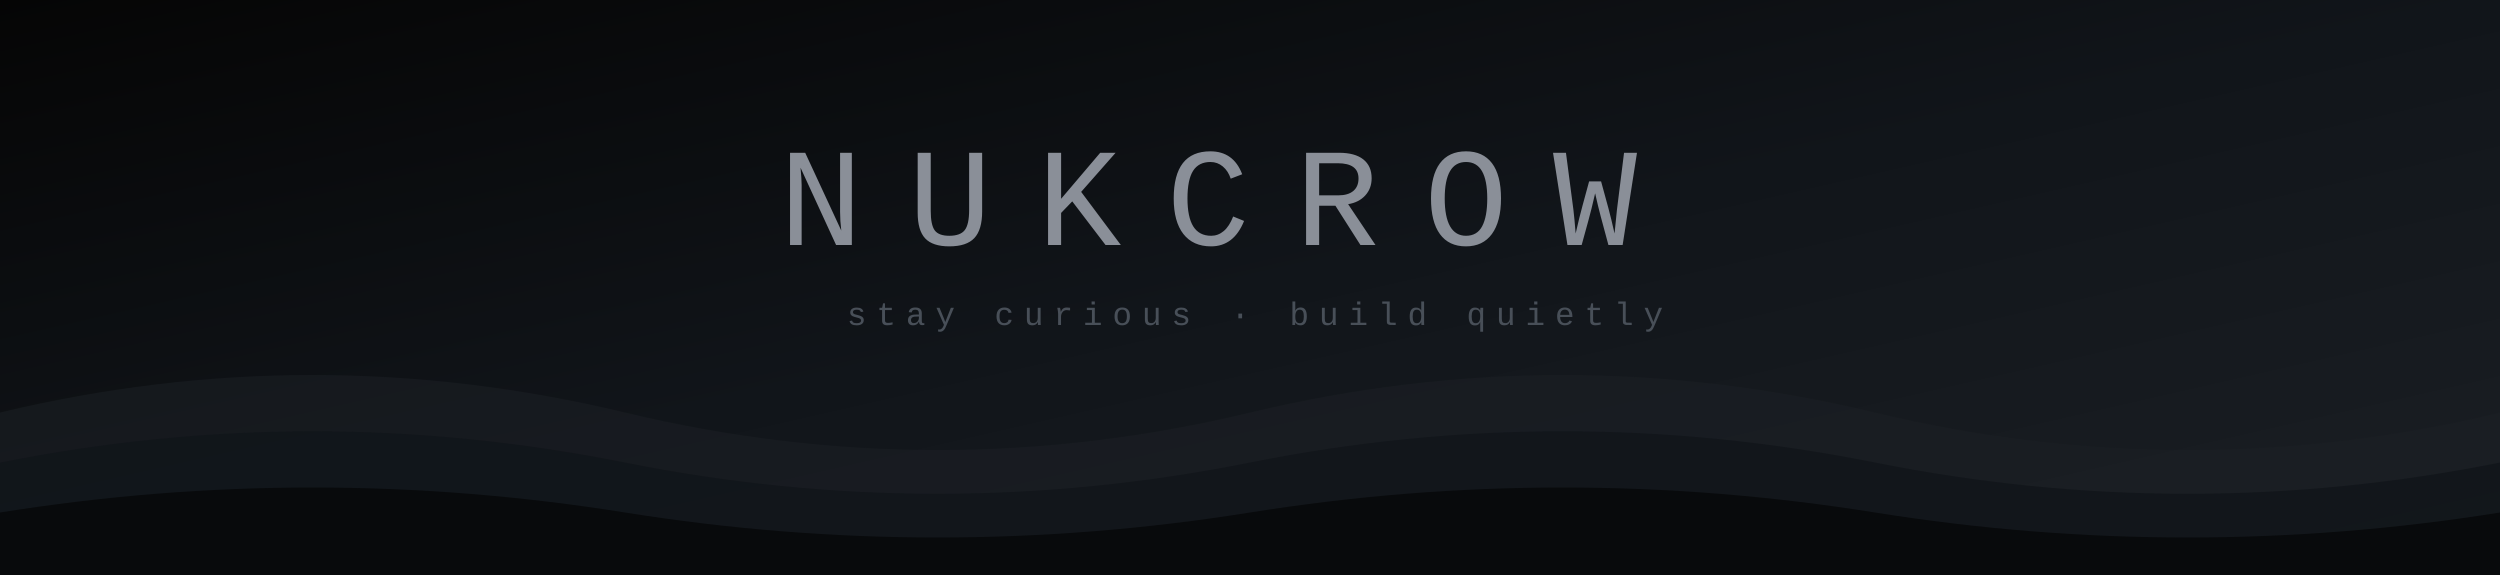
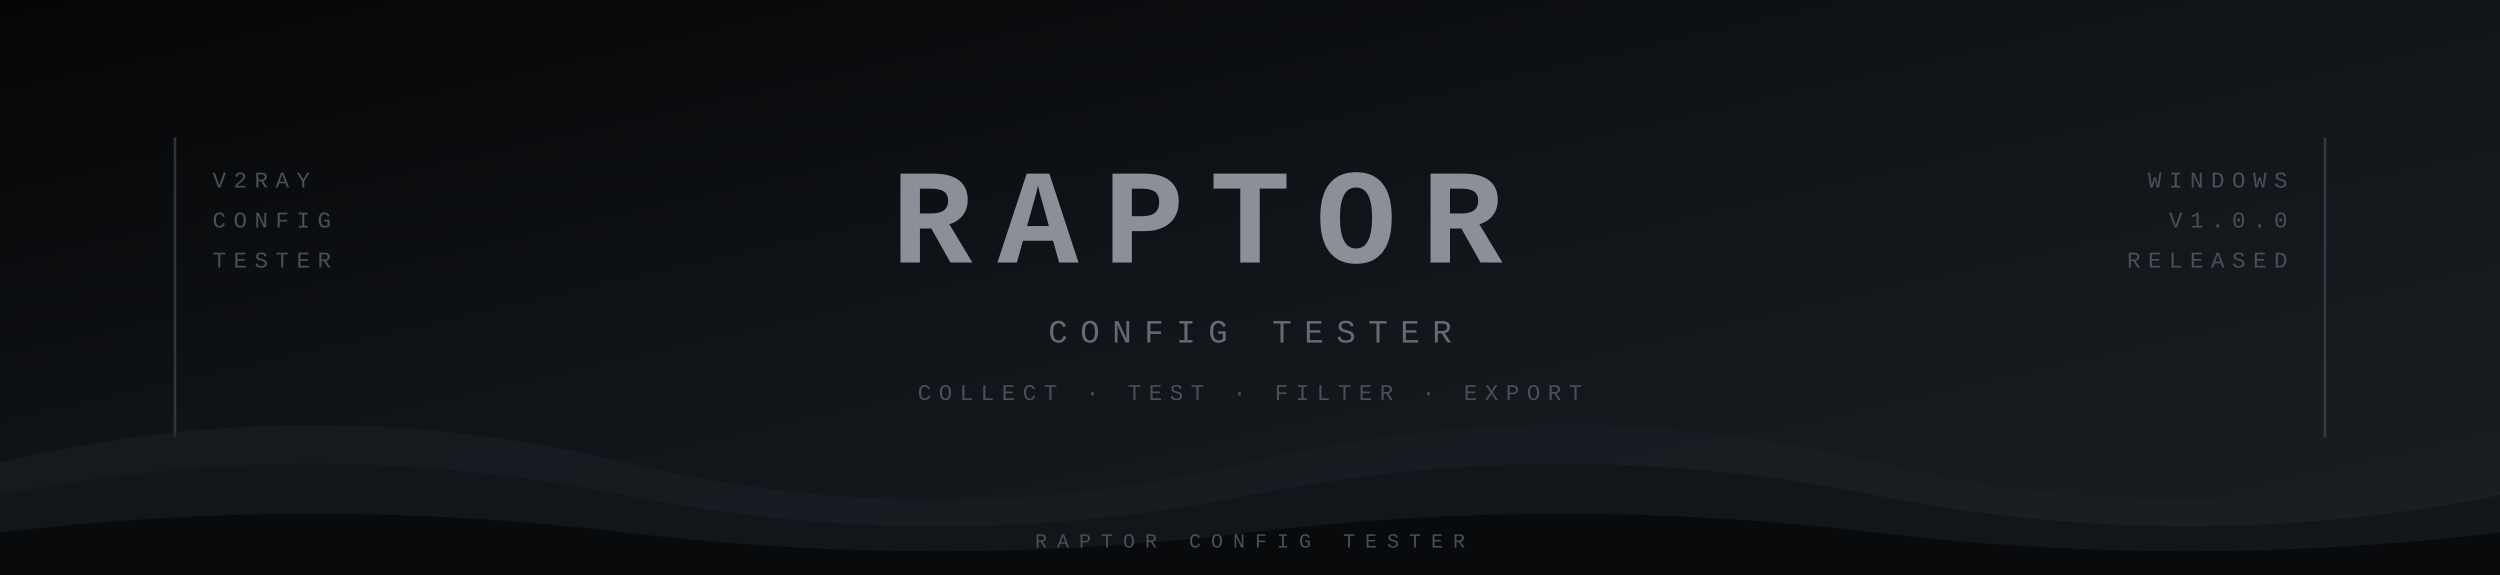
<svg xmlns="http://www.w3.org/2000/svg" viewBox="0 0 1000 230" width="1000" height="230">
  <defs>
    <linearGradient id="bg" x1="0" y1="0" x2="1" y2="1">
      <stop offset="0" stop-color="#050505" />
      <stop offset="0.5" stop-color="#11151a" />
      <stop offset="1" stop-color="#1b1f24" />
    </linearGradient>
+     <linearGradient id="line" x1="0" y1="0" x2="1" y2="0">
+       <stop offset="0" stop-color="#484F58" stop-opacity="0" />
+       <stop offset="0.5" stop-color="#8A8F98" />
+       <stop offset="1" stop-color="#484F58" stop-opacity="0" />
+     </linearGradient>
  </defs>
  <rect width="1000" height="230" fill="url(#bg)" />
-   <text x="509" y="98" text-anchor="middle" font-family="'Fira Code', 'Courier New', monospace" font-size="56" letter-spacing="18" fill="#8A8F98">NUKCROW
+   <path d="M70 55 V175 M930 55 V175" stroke="#484F58" stroke-width="1" opacity="0.6" />
+   <path d="M100 178 H900" stroke="url(#line)" stroke-width="1" />
+   <g fill="#484F58" font-family="Courier New, monospace" font-size="9" letter-spacing="3">
+     <text x="85" y="75">V2RAY</text>
+     <text x="85" y="91">CONFIG</text>
+     <text x="85" y="107">TESTER</text>
+     <text x="915" y="75" text-anchor="end">WINDOWS</text>
+     <text x="915" y="91" text-anchor="end">V1.0.0</text>
+     <text x="915" y="107" text-anchor="end">RELEASED</text>
+   </g>
+   <text x="500" y="105" text-anchor="middle" font-family="Fira Code, Courier New, monospace" font-size="54" font-weight="bold" letter-spacing="10" fill="#8A8F98">
+     RAPTOR
    <animate attributeName="opacity" values="0.75;1;0.75" dur="4s" repeatCount="indefinite" />
  </text>
-   <text x="502" y="130" text-anchor="middle" font-family="'Fira Code', 'Courier New', monospace" font-size="13" letter-spacing="4" fill="#484F58">stay curious · build quietly</text>
-   <path fill="#1b1f24" opacity="0.55" d="M0 165 Q125 135 250 165 T500 165 T750 165 T1000 165 T1250 165 T1500 165 L1500 230 L0 230 Z">
+   <text x="500" y="137" text-anchor="middle" font-family="Fira Code, Courier New, monospace" font-size="13" letter-spacing="5" fill="#626A73">
+     CONFIG TESTER
+   </text>
+   <text x="500" y="160" text-anchor="middle" font-family="Courier New, monospace" font-size="9" letter-spacing="3" fill="#484F58">
+     COLLECT · TEST · FILTER · EXPORT
+   </text>
+   <path fill="#1b1f24" opacity="0.55" d="M0 185 Q125 155 250 185 T500 185 T750 185 T1000 185 T1250 185 T1500 185 L1500 230 L0 230 Z">
    <animateTransform attributeName="transform" type="translate" from="0 0" to="-500 0" dur="14s" repeatCount="indefinite" />
  </path>
-   <path fill="#11151a" opacity="0.85" d="M0 185 Q125 160 250 185 T500 185 T750 185 T1000 185 T1250 185 T1500 185 L1500 230 L0 230 Z">
+   <path fill="#11151a" opacity="0.85" d="M0 198 Q125 173 250 198 T500 198 T750 198 T1000 198 T1250 198 T1500 198 L1500 230 L0 230 Z">
    <animateTransform attributeName="transform" type="translate" from="-500 0" to="0 0" dur="10s" repeatCount="indefinite" />
  </path>
-   <path fill="#080a0c" d="M0 205 Q125 185 250 205 T500 205 T750 205 T1000 205 T1250 205 T1500 205 L1500 230 L0 230 Z">
+   <path fill="#080a0c" d="M0 213 Q125 198 250 213 T500 213 T750 213 T1000 213 T1250 213 T1500 213 L1500 230 L0 230 Z">
    <animateTransform attributeName="transform" type="translate" from="0 0" to="-500 0" dur="7s" repeatCount="indefinite" />
  </path>
+   <text x="500" y="219" text-anchor="middle" font-family="Courier New, monospace" font-size="8" letter-spacing="4" fill="#484F58">
+     RAPTOR CONFIG TESTER
+   </text>
</svg>
